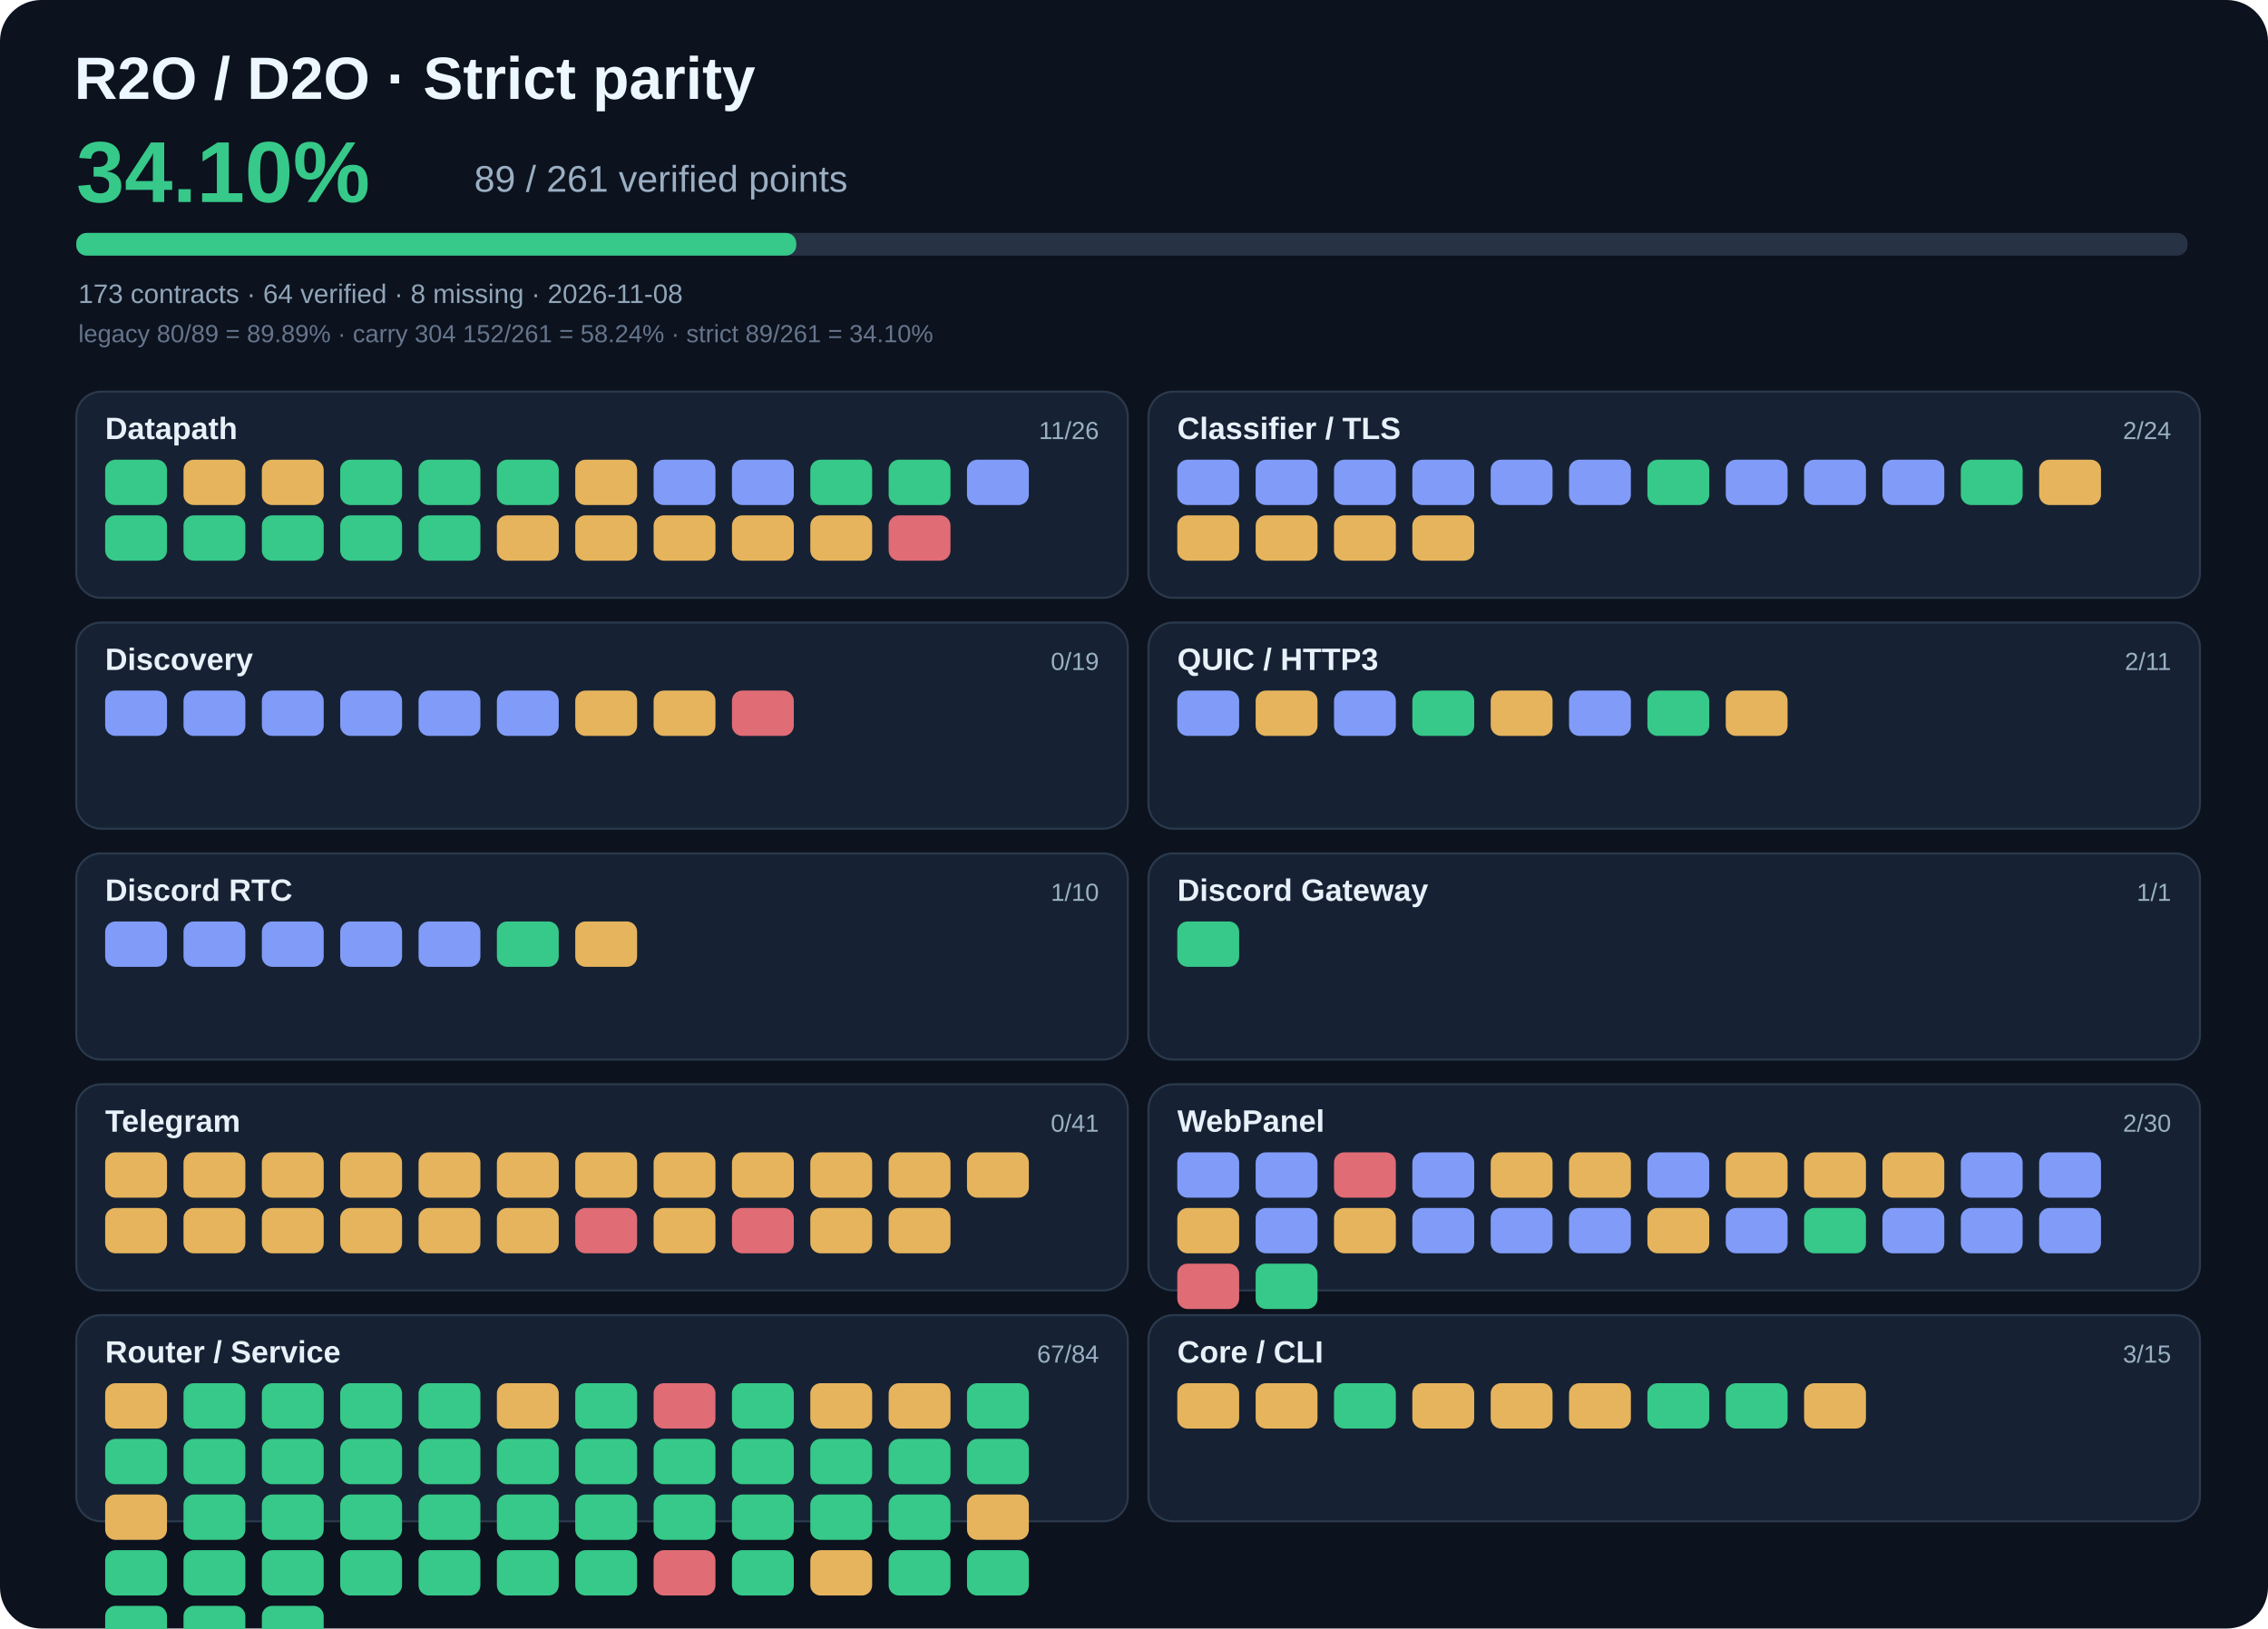
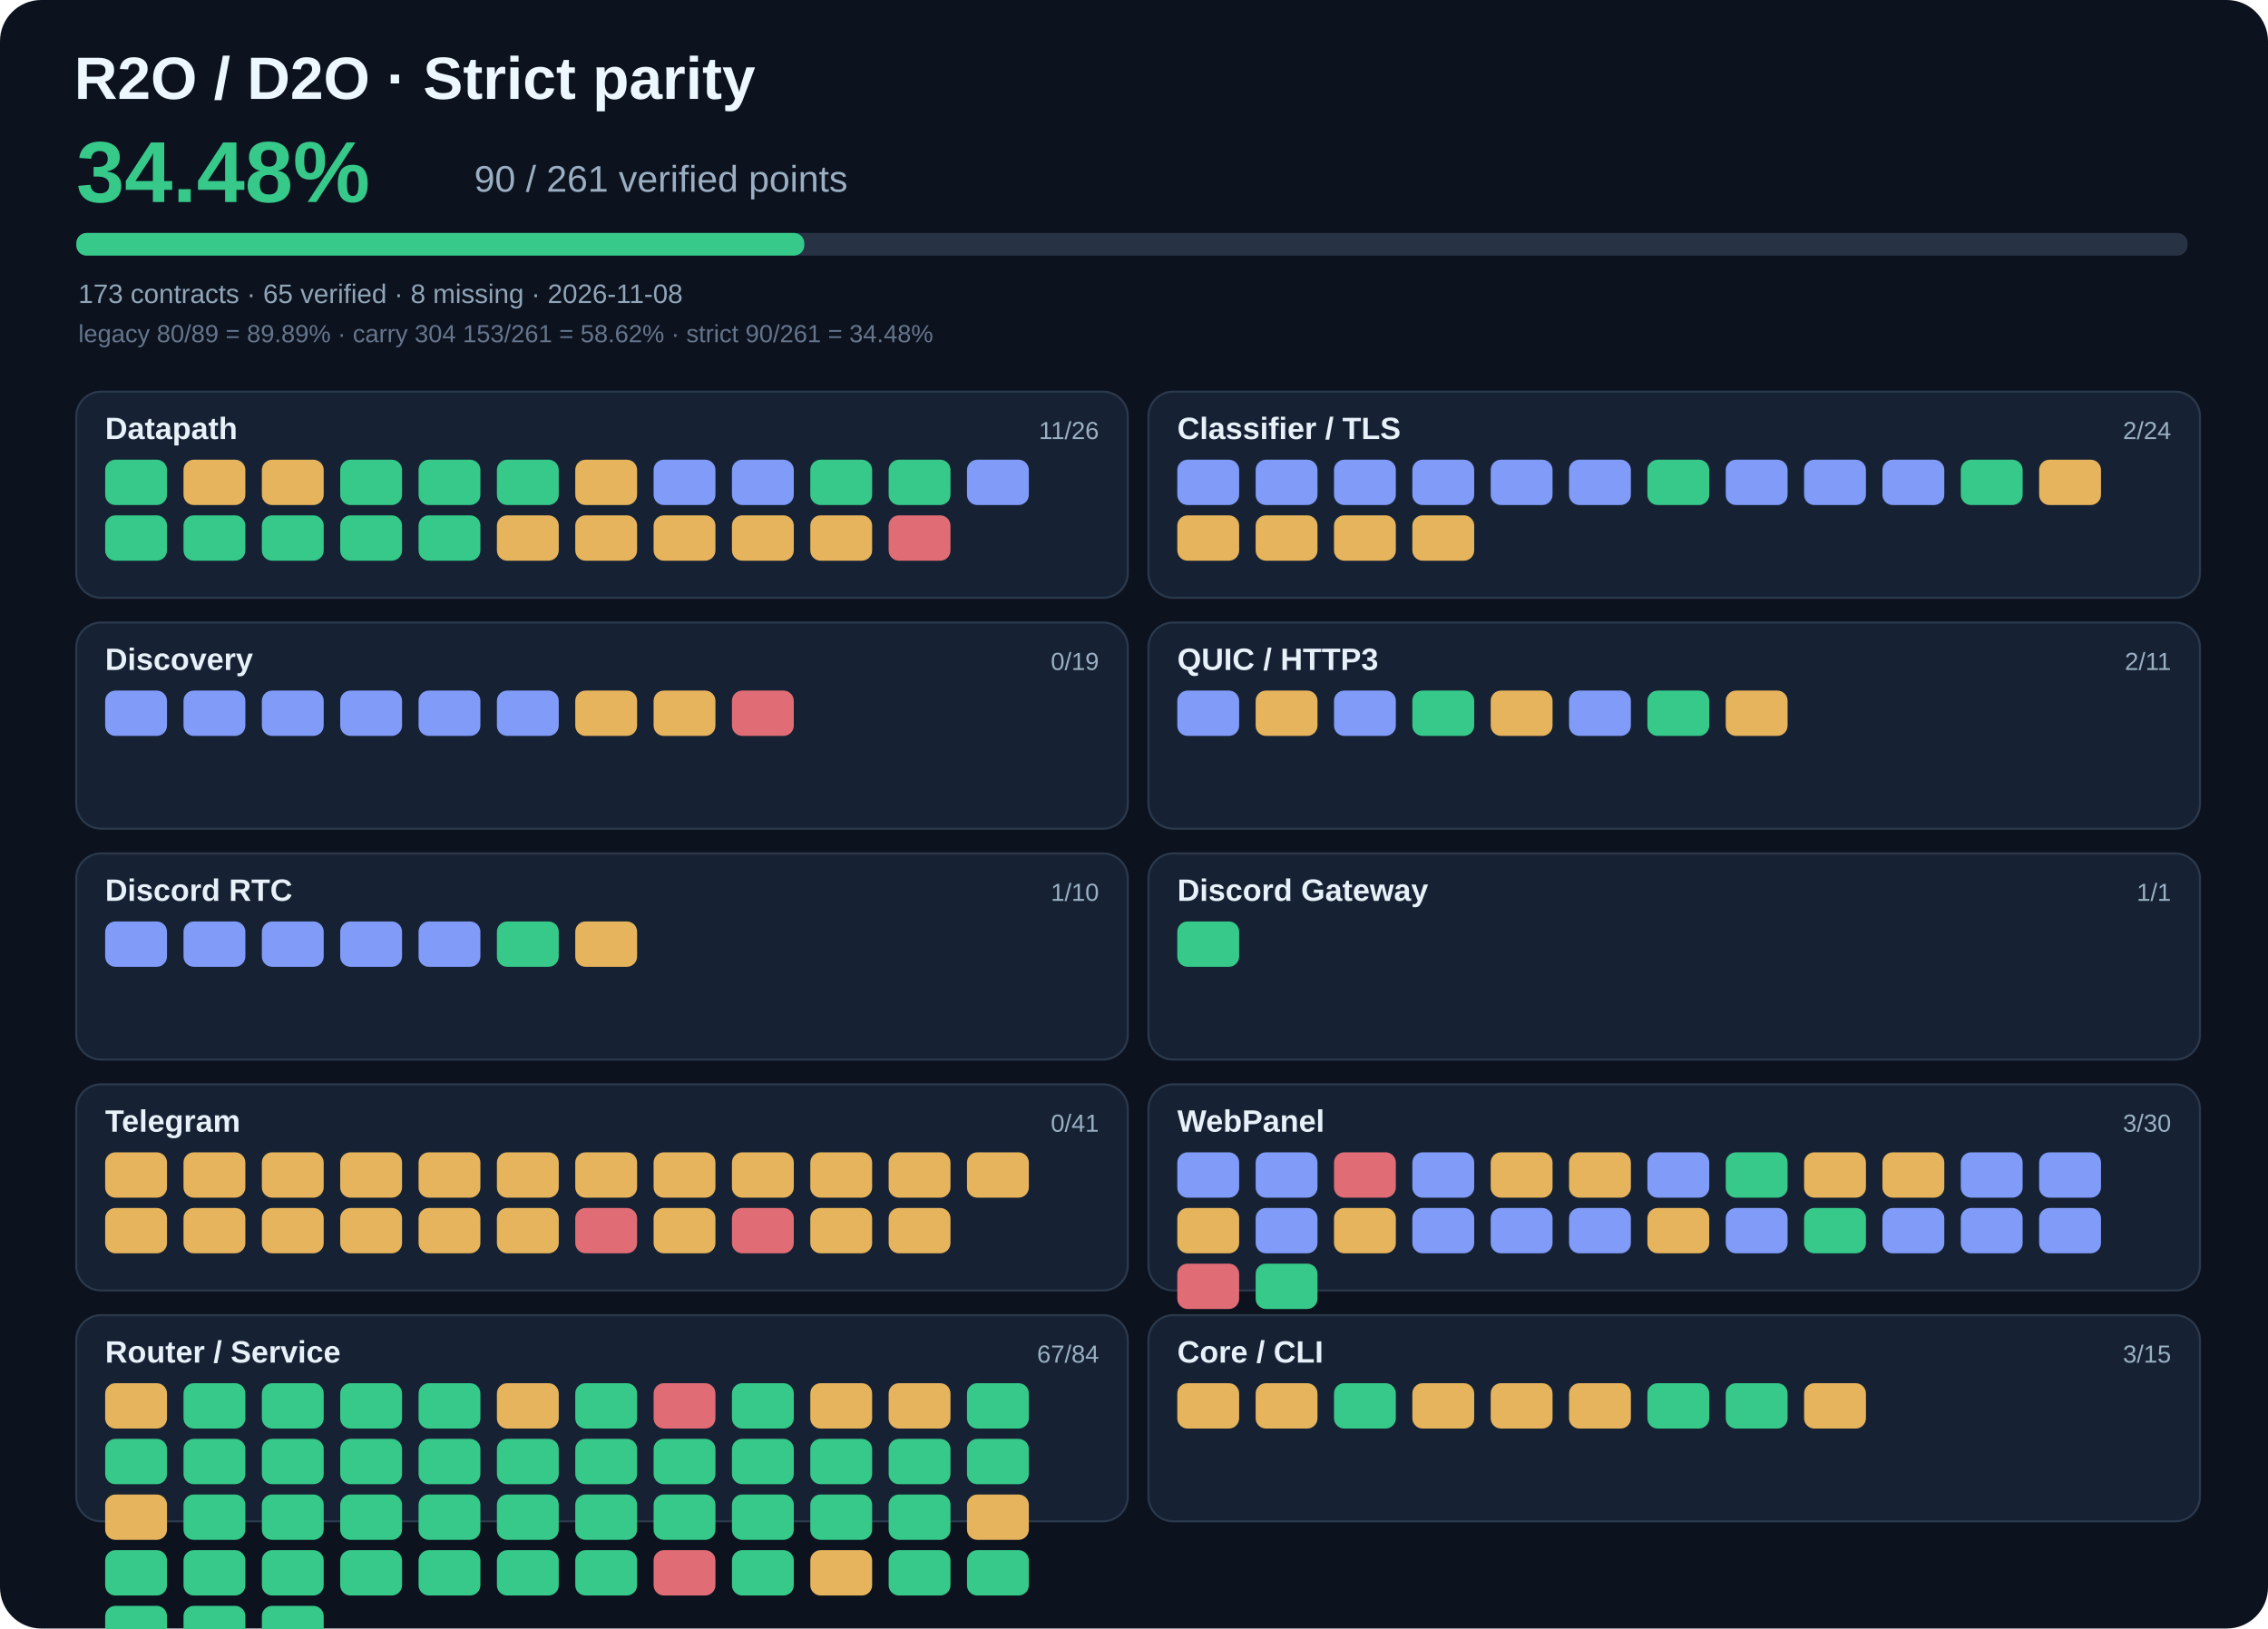
- <svg xmlns="http://www.w3.org/2000/svg" viewBox="0 0 1100 790" width="1100" height="790" role="img" aria-label="R2O strict parity 34.10%">
+ <svg xmlns="http://www.w3.org/2000/svg" viewBox="0 0 1100 790" width="1100" height="790" role="img" aria-label="R2O strict parity 34.48%">
  <rect width="1100" height="790" rx="20" fill="#0c121e" />
  <text x="36" y="48" fill="#edf7ff" font-family="Arial,sans-serif" font-size="29" font-weight="700">R2O / D2O · Strict parity</text>
-   <text x="37" y="98" fill="#36c989" font-family="Arial,sans-serif" font-size="42" font-weight="700">34.10%</text>
-   <text x="230" y="93" fill="#9bafc3" font-family="Arial,sans-serif" font-size="18">89 / 261 verified points</text>
+   <text x="37" y="98" fill="#36c989" font-family="Arial,sans-serif" font-size="42" font-weight="700">34.48%</text>
+   <text x="230" y="93" fill="#9bafc3" font-family="Arial,sans-serif" font-size="18">90 / 261 verified points</text>
  <rect x="37" y="113" width="1024" height="11" rx="5" fill="#273245" />
-   <rect x="37" y="113" width="349.2" height="11" rx="5" fill="#36c989" />
-   <text x="38" y="147" fill="#90a5b8" font-family="Arial,sans-serif" font-size="13">173 contracts · 64 verified · 8 missing · 2026-11-08</text>
-   <text x="38" y="166" fill="#65758c" font-family="Arial,sans-serif" font-size="12">legacy 80/89 = 89.89% · carry 304 152/261 = 58.24% · strict 89/261 = 34.10%</text>
+   <rect x="37" y="113" width="353.1" height="11" rx="5" fill="#36c989" />
+   <text x="38" y="147" fill="#90a5b8" font-family="Arial,sans-serif" font-size="13">173 contracts · 65 verified · 8 missing · 2026-11-08</text>
+   <text x="38" y="166" fill="#65758c" font-family="Arial,sans-serif" font-size="12">legacy 80/89 = 89.89% · carry 304 153/261 = 58.62% · strict 90/261 = 34.48%</text>
  <rect x="37" y="190" width="510" height="100" rx="12" fill="#162233" stroke="#2b394c" />
  <text x="51" y="213" fill="#e8f1fa" font-family="Arial,sans-serif" font-size="15" font-weight="700">Datapath</text>
  <text x="533" y="213" text-anchor="end" fill="#9bb0c5" font-family="Arial,sans-serif" font-size="12">11/26</text>
  <rect x="51" y="223" width="30" height="22" rx="5" fill="#36c989" />
  <rect x="89" y="223" width="30" height="22" rx="5" fill="#e6b45d" />
  <rect x="127" y="223" width="30" height="22" rx="5" fill="#e6b45d" />
  <rect x="165" y="223" width="30" height="22" rx="5" fill="#36c989" />
  <rect x="203" y="223" width="30" height="22" rx="5" fill="#36c989" />
  <rect x="241" y="223" width="30" height="22" rx="5" fill="#36c989" />
  <rect x="279" y="223" width="30" height="22" rx="5" fill="#e6b45d" />
  <rect x="317" y="223" width="30" height="22" rx="5" fill="#819bf8" />
  <rect x="355" y="223" width="30" height="22" rx="5" fill="#819bf8" />
  <rect x="393" y="223" width="30" height="22" rx="5" fill="#36c989" />
  <rect x="431" y="223" width="30" height="22" rx="5" fill="#36c989" />
  <rect x="469" y="223" width="30" height="22" rx="5" fill="#819bf8" />
  <rect x="51" y="250" width="30" height="22" rx="5" fill="#36c989" />
  <rect x="89" y="250" width="30" height="22" rx="5" fill="#36c989" />
  <rect x="127" y="250" width="30" height="22" rx="5" fill="#36c989" />
  <rect x="165" y="250" width="30" height="22" rx="5" fill="#36c989" />
  <rect x="203" y="250" width="30" height="22" rx="5" fill="#36c989" />
  <rect x="241" y="250" width="30" height="22" rx="5" fill="#e6b45d" />
  <rect x="279" y="250" width="30" height="22" rx="5" fill="#e6b45d" />
  <rect x="317" y="250" width="30" height="22" rx="5" fill="#e6b45d" />
  <rect x="355" y="250" width="30" height="22" rx="5" fill="#e6b45d" />
  <rect x="393" y="250" width="30" height="22" rx="5" fill="#e6b45d" />
  <rect x="431" y="250" width="30" height="22" rx="5" fill="#e06c75" />
  <rect x="557" y="190" width="510" height="100" rx="12" fill="#162233" stroke="#2b394c" />
  <text x="571" y="213" fill="#e8f1fa" font-family="Arial,sans-serif" font-size="15" font-weight="700">Classifier / TLS</text>
  <text x="1053" y="213" text-anchor="end" fill="#9bb0c5" font-family="Arial,sans-serif" font-size="12">2/24</text>
  <rect x="571" y="223" width="30" height="22" rx="5" fill="#819bf8" />
  <rect x="609" y="223" width="30" height="22" rx="5" fill="#819bf8" />
  <rect x="647" y="223" width="30" height="22" rx="5" fill="#819bf8" />
  <rect x="685" y="223" width="30" height="22" rx="5" fill="#819bf8" />
  <rect x="723" y="223" width="30" height="22" rx="5" fill="#819bf8" />
  <rect x="761" y="223" width="30" height="22" rx="5" fill="#819bf8" />
  <rect x="799" y="223" width="30" height="22" rx="5" fill="#36c989" />
  <rect x="837" y="223" width="30" height="22" rx="5" fill="#819bf8" />
  <rect x="875" y="223" width="30" height="22" rx="5" fill="#819bf8" />
  <rect x="913" y="223" width="30" height="22" rx="5" fill="#819bf8" />
  <rect x="951" y="223" width="30" height="22" rx="5" fill="#36c989" />
  <rect x="989" y="223" width="30" height="22" rx="5" fill="#e6b45d" />
  <rect x="571" y="250" width="30" height="22" rx="5" fill="#e6b45d" />
  <rect x="609" y="250" width="30" height="22" rx="5" fill="#e6b45d" />
  <rect x="647" y="250" width="30" height="22" rx="5" fill="#e6b45d" />
  <rect x="685" y="250" width="30" height="22" rx="5" fill="#e6b45d" />
  <rect x="37" y="302" width="510" height="100" rx="12" fill="#162233" stroke="#2b394c" />
  <text x="51" y="325" fill="#e8f1fa" font-family="Arial,sans-serif" font-size="15" font-weight="700">Discovery</text>
  <text x="533" y="325" text-anchor="end" fill="#9bb0c5" font-family="Arial,sans-serif" font-size="12">0/19</text>
  <rect x="51" y="335" width="30" height="22" rx="5" fill="#819bf8" />
  <rect x="89" y="335" width="30" height="22" rx="5" fill="#819bf8" />
  <rect x="127" y="335" width="30" height="22" rx="5" fill="#819bf8" />
  <rect x="165" y="335" width="30" height="22" rx="5" fill="#819bf8" />
  <rect x="203" y="335" width="30" height="22" rx="5" fill="#819bf8" />
  <rect x="241" y="335" width="30" height="22" rx="5" fill="#819bf8" />
  <rect x="279" y="335" width="30" height="22" rx="5" fill="#e6b45d" />
  <rect x="317" y="335" width="30" height="22" rx="5" fill="#e6b45d" />
  <rect x="355" y="335" width="30" height="22" rx="5" fill="#e06c75" />
  <rect x="557" y="302" width="510" height="100" rx="12" fill="#162233" stroke="#2b394c" />
  <text x="571" y="325" fill="#e8f1fa" font-family="Arial,sans-serif" font-size="15" font-weight="700">QUIC / HTTP3</text>
  <text x="1053" y="325" text-anchor="end" fill="#9bb0c5" font-family="Arial,sans-serif" font-size="12">2/11</text>
  <rect x="571" y="335" width="30" height="22" rx="5" fill="#819bf8" />
  <rect x="609" y="335" width="30" height="22" rx="5" fill="#e6b45d" />
  <rect x="647" y="335" width="30" height="22" rx="5" fill="#819bf8" />
  <rect x="685" y="335" width="30" height="22" rx="5" fill="#36c989" />
  <rect x="723" y="335" width="30" height="22" rx="5" fill="#e6b45d" />
  <rect x="761" y="335" width="30" height="22" rx="5" fill="#819bf8" />
  <rect x="799" y="335" width="30" height="22" rx="5" fill="#36c989" />
  <rect x="837" y="335" width="30" height="22" rx="5" fill="#e6b45d" />
  <rect x="37" y="414" width="510" height="100" rx="12" fill="#162233" stroke="#2b394c" />
  <text x="51" y="437" fill="#e8f1fa" font-family="Arial,sans-serif" font-size="15" font-weight="700">Discord RTC</text>
  <text x="533" y="437" text-anchor="end" fill="#9bb0c5" font-family="Arial,sans-serif" font-size="12">1/10</text>
  <rect x="51" y="447" width="30" height="22" rx="5" fill="#819bf8" />
  <rect x="89" y="447" width="30" height="22" rx="5" fill="#819bf8" />
  <rect x="127" y="447" width="30" height="22" rx="5" fill="#819bf8" />
  <rect x="165" y="447" width="30" height="22" rx="5" fill="#819bf8" />
  <rect x="203" y="447" width="30" height="22" rx="5" fill="#819bf8" />
  <rect x="241" y="447" width="30" height="22" rx="5" fill="#36c989" />
  <rect x="279" y="447" width="30" height="22" rx="5" fill="#e6b45d" />
  <rect x="557" y="414" width="510" height="100" rx="12" fill="#162233" stroke="#2b394c" />
  <text x="571" y="437" fill="#e8f1fa" font-family="Arial,sans-serif" font-size="15" font-weight="700">Discord Gateway</text>
  <text x="1053" y="437" text-anchor="end" fill="#9bb0c5" font-family="Arial,sans-serif" font-size="12">1/1</text>
  <rect x="571" y="447" width="30" height="22" rx="5" fill="#36c989" />
  <rect x="37" y="526" width="510" height="100" rx="12" fill="#162233" stroke="#2b394c" />
  <text x="51" y="549" fill="#e8f1fa" font-family="Arial,sans-serif" font-size="15" font-weight="700">Telegram</text>
  <text x="533" y="549" text-anchor="end" fill="#9bb0c5" font-family="Arial,sans-serif" font-size="12">0/41</text>
  <rect x="51" y="559" width="30" height="22" rx="5" fill="#e6b45d" />
  <rect x="89" y="559" width="30" height="22" rx="5" fill="#e6b45d" />
  <rect x="127" y="559" width="30" height="22" rx="5" fill="#e6b45d" />
  <rect x="165" y="559" width="30" height="22" rx="5" fill="#e6b45d" />
  <rect x="203" y="559" width="30" height="22" rx="5" fill="#e6b45d" />
  <rect x="241" y="559" width="30" height="22" rx="5" fill="#e6b45d" />
  <rect x="279" y="559" width="30" height="22" rx="5" fill="#e6b45d" />
  <rect x="317" y="559" width="30" height="22" rx="5" fill="#e6b45d" />
  <rect x="355" y="559" width="30" height="22" rx="5" fill="#e6b45d" />
  <rect x="393" y="559" width="30" height="22" rx="5" fill="#e6b45d" />
  <rect x="431" y="559" width="30" height="22" rx="5" fill="#e6b45d" />
  <rect x="469" y="559" width="30" height="22" rx="5" fill="#e6b45d" />
  <rect x="51" y="586" width="30" height="22" rx="5" fill="#e6b45d" />
  <rect x="89" y="586" width="30" height="22" rx="5" fill="#e6b45d" />
  <rect x="127" y="586" width="30" height="22" rx="5" fill="#e6b45d" />
  <rect x="165" y="586" width="30" height="22" rx="5" fill="#e6b45d" />
  <rect x="203" y="586" width="30" height="22" rx="5" fill="#e6b45d" />
  <rect x="241" y="586" width="30" height="22" rx="5" fill="#e6b45d" />
  <rect x="279" y="586" width="30" height="22" rx="5" fill="#e06c75" />
  <rect x="317" y="586" width="30" height="22" rx="5" fill="#e6b45d" />
  <rect x="355" y="586" width="30" height="22" rx="5" fill="#e06c75" />
  <rect x="393" y="586" width="30" height="22" rx="5" fill="#e6b45d" />
  <rect x="431" y="586" width="30" height="22" rx="5" fill="#e6b45d" />
  <rect x="557" y="526" width="510" height="100" rx="12" fill="#162233" stroke="#2b394c" />
  <text x="571" y="549" fill="#e8f1fa" font-family="Arial,sans-serif" font-size="15" font-weight="700">WebPanel</text>
-   <text x="1053" y="549" text-anchor="end" fill="#9bb0c5" font-family="Arial,sans-serif" font-size="12">2/30</text>
+   <text x="1053" y="549" text-anchor="end" fill="#9bb0c5" font-family="Arial,sans-serif" font-size="12">3/30</text>
  <rect x="571" y="559" width="30" height="22" rx="5" fill="#819bf8" />
  <rect x="609" y="559" width="30" height="22" rx="5" fill="#819bf8" />
  <rect x="647" y="559" width="30" height="22" rx="5" fill="#e06c75" />
  <rect x="685" y="559" width="30" height="22" rx="5" fill="#819bf8" />
  <rect x="723" y="559" width="30" height="22" rx="5" fill="#e6b45d" />
  <rect x="761" y="559" width="30" height="22" rx="5" fill="#e6b45d" />
  <rect x="799" y="559" width="30" height="22" rx="5" fill="#819bf8" />
-   <rect x="837" y="559" width="30" height="22" rx="5" fill="#e6b45d" />
+   <rect x="837" y="559" width="30" height="22" rx="5" fill="#36c989" />
  <rect x="875" y="559" width="30" height="22" rx="5" fill="#e6b45d" />
  <rect x="913" y="559" width="30" height="22" rx="5" fill="#e6b45d" />
  <rect x="951" y="559" width="30" height="22" rx="5" fill="#819bf8" />
  <rect x="989" y="559" width="30" height="22" rx="5" fill="#819bf8" />
  <rect x="571" y="586" width="30" height="22" rx="5" fill="#e6b45d" />
  <rect x="609" y="586" width="30" height="22" rx="5" fill="#819bf8" />
  <rect x="647" y="586" width="30" height="22" rx="5" fill="#e6b45d" />
  <rect x="685" y="586" width="30" height="22" rx="5" fill="#819bf8" />
  <rect x="723" y="586" width="30" height="22" rx="5" fill="#819bf8" />
  <rect x="761" y="586" width="30" height="22" rx="5" fill="#819bf8" />
  <rect x="799" y="586" width="30" height="22" rx="5" fill="#e6b45d" />
  <rect x="837" y="586" width="30" height="22" rx="5" fill="#819bf8" />
  <rect x="875" y="586" width="30" height="22" rx="5" fill="#36c989" />
  <rect x="913" y="586" width="30" height="22" rx="5" fill="#819bf8" />
  <rect x="951" y="586" width="30" height="22" rx="5" fill="#819bf8" />
  <rect x="989" y="586" width="30" height="22" rx="5" fill="#819bf8" />
  <rect x="571" y="613" width="30" height="22" rx="5" fill="#e06c75" />
  <rect x="609" y="613" width="30" height="22" rx="5" fill="#36c989" />
  <rect x="37" y="638" width="510" height="100" rx="12" fill="#162233" stroke="#2b394c" />
  <text x="51" y="661" fill="#e8f1fa" font-family="Arial,sans-serif" font-size="15" font-weight="700">Router / Service</text>
  <text x="533" y="661" text-anchor="end" fill="#9bb0c5" font-family="Arial,sans-serif" font-size="12">67/84</text>
  <rect x="51" y="671" width="30" height="22" rx="5" fill="#e6b45d" />
  <rect x="89" y="671" width="30" height="22" rx="5" fill="#36c989" />
  <rect x="127" y="671" width="30" height="22" rx="5" fill="#36c989" />
  <rect x="165" y="671" width="30" height="22" rx="5" fill="#36c989" />
  <rect x="203" y="671" width="30" height="22" rx="5" fill="#36c989" />
  <rect x="241" y="671" width="30" height="22" rx="5" fill="#e6b45d" />
  <rect x="279" y="671" width="30" height="22" rx="5" fill="#36c989" />
  <rect x="317" y="671" width="30" height="22" rx="5" fill="#e06c75" />
  <rect x="355" y="671" width="30" height="22" rx="5" fill="#36c989" />
  <rect x="393" y="671" width="30" height="22" rx="5" fill="#e6b45d" />
  <rect x="431" y="671" width="30" height="22" rx="5" fill="#e6b45d" />
  <rect x="469" y="671" width="30" height="22" rx="5" fill="#36c989" />
  <rect x="51" y="698" width="30" height="22" rx="5" fill="#36c989" />
  <rect x="89" y="698" width="30" height="22" rx="5" fill="#36c989" />
  <rect x="127" y="698" width="30" height="22" rx="5" fill="#36c989" />
  <rect x="165" y="698" width="30" height="22" rx="5" fill="#36c989" />
  <rect x="203" y="698" width="30" height="22" rx="5" fill="#36c989" />
  <rect x="241" y="698" width="30" height="22" rx="5" fill="#36c989" />
  <rect x="279" y="698" width="30" height="22" rx="5" fill="#36c989" />
  <rect x="317" y="698" width="30" height="22" rx="5" fill="#36c989" />
  <rect x="355" y="698" width="30" height="22" rx="5" fill="#36c989" />
  <rect x="393" y="698" width="30" height="22" rx="5" fill="#36c989" />
  <rect x="431" y="698" width="30" height="22" rx="5" fill="#36c989" />
  <rect x="469" y="698" width="30" height="22" rx="5" fill="#36c989" />
  <rect x="51" y="725" width="30" height="22" rx="5" fill="#e6b45d" />
  <rect x="89" y="725" width="30" height="22" rx="5" fill="#36c989" />
  <rect x="127" y="725" width="30" height="22" rx="5" fill="#36c989" />
  <rect x="165" y="725" width="30" height="22" rx="5" fill="#36c989" />
  <rect x="203" y="725" width="30" height="22" rx="5" fill="#36c989" />
  <rect x="241" y="725" width="30" height="22" rx="5" fill="#36c989" />
  <rect x="279" y="725" width="30" height="22" rx="5" fill="#36c989" />
  <rect x="317" y="725" width="30" height="22" rx="5" fill="#36c989" />
  <rect x="355" y="725" width="30" height="22" rx="5" fill="#36c989" />
  <rect x="393" y="725" width="30" height="22" rx="5" fill="#36c989" />
  <rect x="431" y="725" width="30" height="22" rx="5" fill="#36c989" />
  <rect x="469" y="725" width="30" height="22" rx="5" fill="#e6b45d" />
  <rect x="51" y="752" width="30" height="22" rx="5" fill="#36c989" />
  <rect x="89" y="752" width="30" height="22" rx="5" fill="#36c989" />
  <rect x="127" y="752" width="30" height="22" rx="5" fill="#36c989" />
  <rect x="165" y="752" width="30" height="22" rx="5" fill="#36c989" />
  <rect x="203" y="752" width="30" height="22" rx="5" fill="#36c989" />
  <rect x="241" y="752" width="30" height="22" rx="5" fill="#36c989" />
  <rect x="279" y="752" width="30" height="22" rx="5" fill="#36c989" />
  <rect x="317" y="752" width="30" height="22" rx="5" fill="#e06c75" />
  <rect x="355" y="752" width="30" height="22" rx="5" fill="#36c989" />
  <rect x="393" y="752" width="30" height="22" rx="5" fill="#e6b45d" />
  <rect x="431" y="752" width="30" height="22" rx="5" fill="#36c989" />
  <rect x="469" y="752" width="30" height="22" rx="5" fill="#36c989" />
  <rect x="51" y="779" width="30" height="22" rx="5" fill="#36c989" />
  <rect x="89" y="779" width="30" height="22" rx="5" fill="#36c989" />
  <rect x="127" y="779" width="30" height="22" rx="5" fill="#36c989" />
  <rect x="557" y="638" width="510" height="100" rx="12" fill="#162233" stroke="#2b394c" />
  <text x="571" y="661" fill="#e8f1fa" font-family="Arial,sans-serif" font-size="15" font-weight="700">Core / CLI</text>
  <text x="1053" y="661" text-anchor="end" fill="#9bb0c5" font-family="Arial,sans-serif" font-size="12">3/15</text>
  <rect x="571" y="671" width="30" height="22" rx="5" fill="#e6b45d" />
  <rect x="609" y="671" width="30" height="22" rx="5" fill="#e6b45d" />
  <rect x="647" y="671" width="30" height="22" rx="5" fill="#36c989" />
  <rect x="685" y="671" width="30" height="22" rx="5" fill="#e6b45d" />
  <rect x="723" y="671" width="30" height="22" rx="5" fill="#e6b45d" />
  <rect x="761" y="671" width="30" height="22" rx="5" fill="#e6b45d" />
  <rect x="799" y="671" width="30" height="22" rx="5" fill="#36c989" />
  <rect x="837" y="671" width="30" height="22" rx="5" fill="#36c989" />
  <rect x="875" y="671" width="30" height="22" rx="5" fill="#e6b45d" />
</svg>
